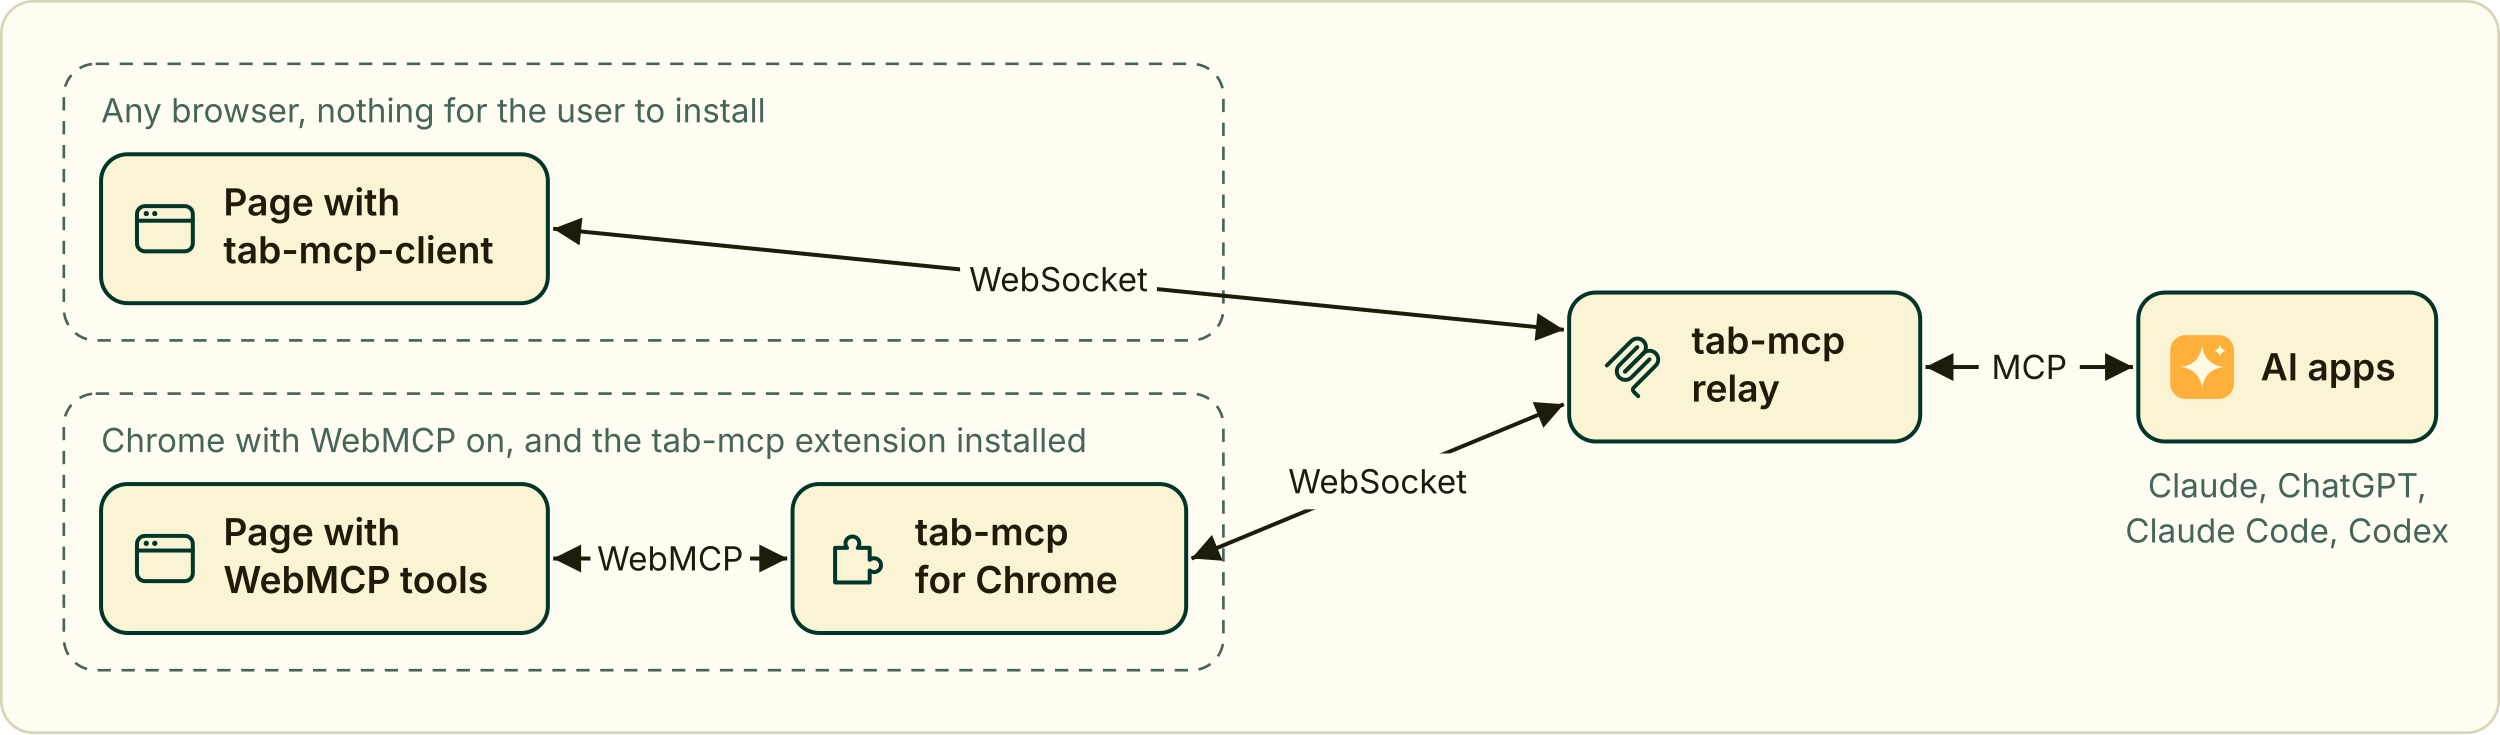
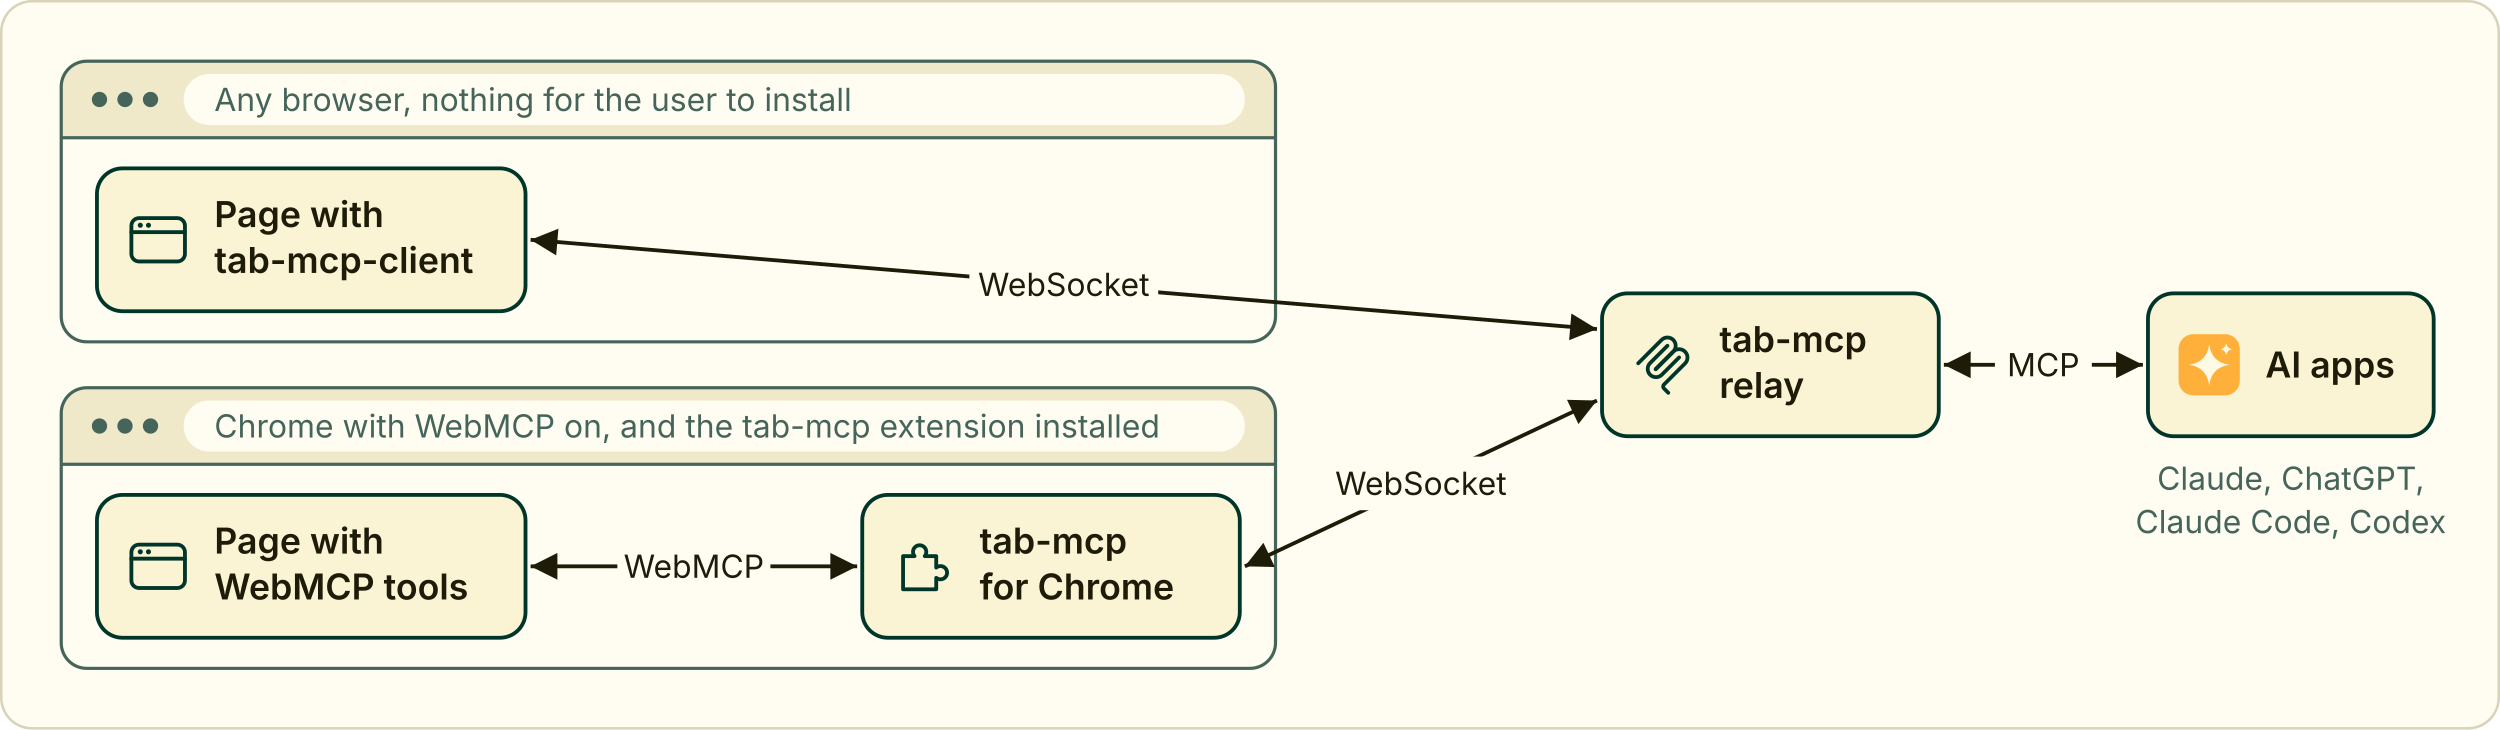
- <svg xmlns="http://www.w3.org/2000/svg" viewBox="0 0 940 276" width="940" height="276" role="img" aria-labelledby="tmo-title tmo-desc">
+ <svg xmlns="http://www.w3.org/2000/svg" viewBox="0 0 980 286" width="980" height="286" role="img" aria-labelledby="tmo-title tmo-desc">
  <style>
    .card { fill: #fffcf1; stroke: #d9d3b8; }
    .box { fill: #faf4d4; stroke: #00362a; stroke-width: 1.5; }
-     .frame { fill: none; stroke: #45655b; stroke-dasharray: 5 4; }
+     .window { fill: none; stroke: #45655b; stroke-width: 1.25; }
+     .bar { fill: #efe9c9; }
+     .field { fill: #fffcf1; }
    .line { stroke: #1e1c09; stroke-width: 1.5; }
    .head { fill: #1e1c09; }
    .tag { fill: #fffcf1; }
    .icon { fill: none; stroke: #00362a; stroke-width: 1.5; stroke-linecap: round; stroke-linejoin: round; }
    .logo { stroke-width: 11; }
    .dot { fill: #00362a; }
    text { fill: #1e1c09; font-family: Inter, system-ui, -apple-system, "Segoe UI", "Helvetica Neue", Arial, sans-serif; font-size: 12.5px; }
    .label { font-size: 14px; font-weight: 600; }
    .muted { fill: #45655b; }
+     .dot.muted { fill: #45655b; }
    @media (prefers-color-scheme: dark) {
      .card { fill: #1e1c14; stroke: #2e2c22; }
      .box { fill: #222018; stroke: #7abfa8; }
-       .frame { stroke: #8a9a92; }
+       .window { stroke: #8a9a92; }
+       .bar { fill: #2a2820; }
+       .field { fill: #1e1c14; }
      .line { stroke: #e8e2c8; }
      .head { fill: #e8e2c8; }
      .tag { fill: #1e1c14; }
      .icon { stroke: #7abfa8; }
      .dot { fill: #7abfa8; }
      text { fill: #e8e2c8; }
      .muted { fill: #8a9a92; }
+       .dot.muted { fill: #8a9a92; }
    }
  </style>
  <defs>
    <marker id="tmo-arrow" viewBox="0 0 10 10" refX="10" refY="5" markerWidth="7" markerHeight="7" orient="auto-start-reverse">
      <path class="head" d="M0 0L10 5L0 10z" />
    </marker>
    <g id="tmo-page">
      <rect class="icon" x="1.5" y="3.5" width="21" height="17" rx="3" />
      <path class="icon" d="M1.5 9 H22.5" />
      <circle class="dot" cx="5" cy="6.3" r="1" />
      <circle class="dot" cx="8.2" cy="6.3" r="1" />
    </g>
    <path id="tmo-extension" class="icon" d="M4 8 H8.5 A2.6 2.6 0 1 1 12.5 8 H17 V12.5 A2.6 2.6 0 1 1 17 16.5 V21 H4 Z" />
    <g id="tmo-relay" class="icon logo" transform="translate(-1.2 -1.8) scale(0.135)">
      <path d="M25 97.85L92.88 29.97C102.26 20.6 117.45 20.6 126.82 29.97C136.2 39.34 136.2 54.54 126.82 63.91L75.56 115.18" />
      <path d="M76.27 114.47L126.82 63.91C136.2 54.54 151.39 54.54 160.77 63.91L161.12 64.27C170.49 73.64 170.49 88.83 161.12 98.21L99.72 159.6C96.6 162.72 96.6 167.79 99.72 170.91L112.33 183.52" />
      <path d="M109.85 46.94L59.65 97.15C50.28 106.52 50.28 121.71 59.65 131.09C69.02 140.46 84.22 140.46 93.59 131.09L143.79 80.88" />
    </g>
    <g id="tmo-ai" transform="scale(0.2308)">
      <rect width="104" height="104" rx="25" fill="#ffb03a" />
      <path d="M52 17 Q56 48 87 52 Q56 56 52 87 Q48 56 17 52 Q48 48 52 17 Z" fill="#fffae3" />
      <path d="M81 15 Q82.5 24 91 25.5 Q82.5 27 81 36 Q79.5 27 71 25.5 Q79.5 24 81 15 Z" fill="#fffae3" />
    </g>
  </defs>
-   <rect class="card" x="0.5" y="0.5" width="939" height="275" rx="12" />
-   <rect class="frame" x="24" y="24" width="436" height="104" rx="12" />
-   <text class="muted" x="38" y="46">Any browser, nothing for the user to install</text>
-   <rect class="frame" x="24" y="148" width="436" height="104" rx="12" />
-   <text class="muted" x="38" y="170">Chrome with WebMCP on, and the tab-mcp extension installed</text>
+   <rect class="card" x="0.5" y="0.5" width="979" height="285" rx="12" />
+   <path class="bar" d="M24 54 V34 a10 10 0 0 1 10 -10 H490 a10 10 0 0 1 10 10 V54 Z" />
+   <path class="window" d="M24 54 H500" />
+   <rect class="window" x="24" y="24" width="476" height="110" rx="10" />
+   <circle class="dot muted" cx="39" cy="39" r="3" />
+   <circle class="dot muted" cx="49" cy="39" r="3" />
+   <circle class="dot muted" cx="59" cy="39" r="3" />
+   <rect class="field" x="72" y="29" width="416" height="20" rx="10" />
+   <text class="muted" x="84" y="43.5">Any browser, nothing for the user to install</text>
+   <path class="bar" d="M24 182 V162 a10 10 0 0 1 10 -10 H490 a10 10 0 0 1 10 10 V182 Z" />
+   <path class="window" d="M24 182 H500" />
+   <rect class="window" x="24" y="152" width="476" height="110" rx="10" />
+   <circle class="dot muted" cx="39" cy="167" r="3" />
+   <circle class="dot muted" cx="49" cy="167" r="3" />
+   <circle class="dot muted" cx="59" cy="167" r="3" />
+   <rect class="field" x="72" y="157" width="416" height="20" rx="10" />
+   <text class="muted" x="84" y="171.5">Chrome with WebMCP on, and the tab-mcp extension installed</text>
  <g marker-start="url(#tmo-arrow)" marker-end="url(#tmo-arrow)">
-     <line class="line" x1="208" y1="86" x2="588" y2="124" />
-     <line class="line" x1="208" y1="210" x2="296" y2="210" />
-     <line class="line" x1="448" y1="210" x2="588" y2="152" />
-     <line class="line" x1="724" y1="138" x2="802" y2="138" />
+     <line class="line" x1="208" y1="94" x2="626" y2="129" />
+     <line class="line" x1="208" y1="222" x2="336" y2="222" />
+     <line class="line" x1="488" y1="222" x2="626" y2="157" />
+     <line class="line" x1="762" y1="143" x2="840" y2="143" />
  </g>
  <g text-anchor="middle">
-     <rect class="tag" x="361" y="94.5" width="74" height="21" rx="4" />
-     <text x="398" y="109.5">WebSocket</text>
-     <rect class="tag" x="222" y="199.5" width="60" height="21" rx="4" />
-     <text x="252" y="214.5">WebMCP</text>
-     <rect class="tag" x="481" y="170.5" width="74" height="21" rx="4" />
-     <text x="518" y="185.5">WebSocket</text>
-     <rect class="tag" x="744" y="127.5" width="38" height="21" rx="4" />
-     <text x="763" y="142.5">MCP</text>
+     <rect class="tag" x="380" y="101" width="74" height="21" rx="4" />
+     <text x="417" y="116">WebSocket</text>
+     <rect class="tag" x="242" y="211.5" width="60" height="21" rx="4" />
+     <text x="272" y="226.5">WebMCP</text>
+     <rect class="tag" x="520" y="179" width="74" height="21" rx="4" />
+     <text x="557" y="194">WebSocket</text>
+     <rect class="tag" x="782" y="132.5" width="38" height="21" rx="4" />
+     <text x="801" y="147.5">MCP</text>
  </g>
-   <rect class="box" x="38" y="58" width="168" height="56" rx="10" />
-   <use href="#tmo-page" x="50" y="74" />
-   <text class="label" x="84" y="81">Page with</text>
-   <text class="label" x="84" y="99">tab-mcp-client</text>
-   <rect class="box" x="38" y="182" width="168" height="56" rx="10" />
-   <use href="#tmo-page" x="50" y="198" />
-   <text class="label" x="84" y="205">Page with</text>
-   <text class="label" x="84" y="223">WebMCP tools</text>
-   <rect class="box" x="298" y="182" width="148" height="56" rx="10" />
-   <use href="#tmo-extension" x="310" y="198" />
-   <text class="label" x="344" y="205">tab-mcp</text>
-   <text class="label" x="344" y="223">for Chrome</text>
-   <rect class="box" x="590" y="110" width="132" height="56" rx="10" />
-   <use href="#tmo-relay" x="602" y="126" />
-   <text class="label" x="636" y="133">tab-mcp</text>
-   <text class="label" x="636" y="151">relay</text>
-   <rect class="box" x="804" y="110" width="112" height="56" rx="10" />
-   <use href="#tmo-ai" x="816" y="126" />
-   <text class="label" x="850" y="143">AI apps</text>
-   <text class="muted" x="860" y="187" text-anchor="middle">Claude, ChatGPT,</text>
-   <text class="muted" x="860" y="204" text-anchor="middle">Claude Code, Codex</text>
+   <rect class="box" x="38" y="66" width="168" height="56" rx="10" />
+   <use href="#tmo-page" x="50" y="82" />
+   <text class="label" x="84" y="89">Page with</text>
+   <text class="label" x="84" y="107">tab-mcp-client</text>
+   <rect class="box" x="38" y="194" width="168" height="56" rx="10" />
+   <use href="#tmo-page" x="50" y="210" />
+   <text class="label" x="84" y="217">Page with</text>
+   <text class="label" x="84" y="235">WebMCP tools</text>
+   <rect class="box" x="338" y="194" width="148" height="56" rx="10" />
+   <use href="#tmo-extension" x="350" y="210" />
+   <text class="label" x="384" y="217">tab-mcp</text>
+   <text class="label" x="384" y="235">for Chrome</text>
+   <rect class="box" x="628" y="115" width="132" height="56" rx="10" />
+   <use href="#tmo-relay" x="640" y="131" />
+   <text class="label" x="674" y="138">tab-mcp</text>
+   <text class="label" x="674" y="156">relay</text>
+   <rect class="box" x="842" y="115" width="112" height="56" rx="10" />
+   <use href="#tmo-ai" x="854" y="131" />
+   <text class="label" x="888" y="148">AI apps</text>
+   <text class="muted" x="898" y="192" text-anchor="middle">Claude, ChatGPT,</text>
+   <text class="muted" x="898" y="209" text-anchor="middle">Claude Code, Codex</text>
</svg>
